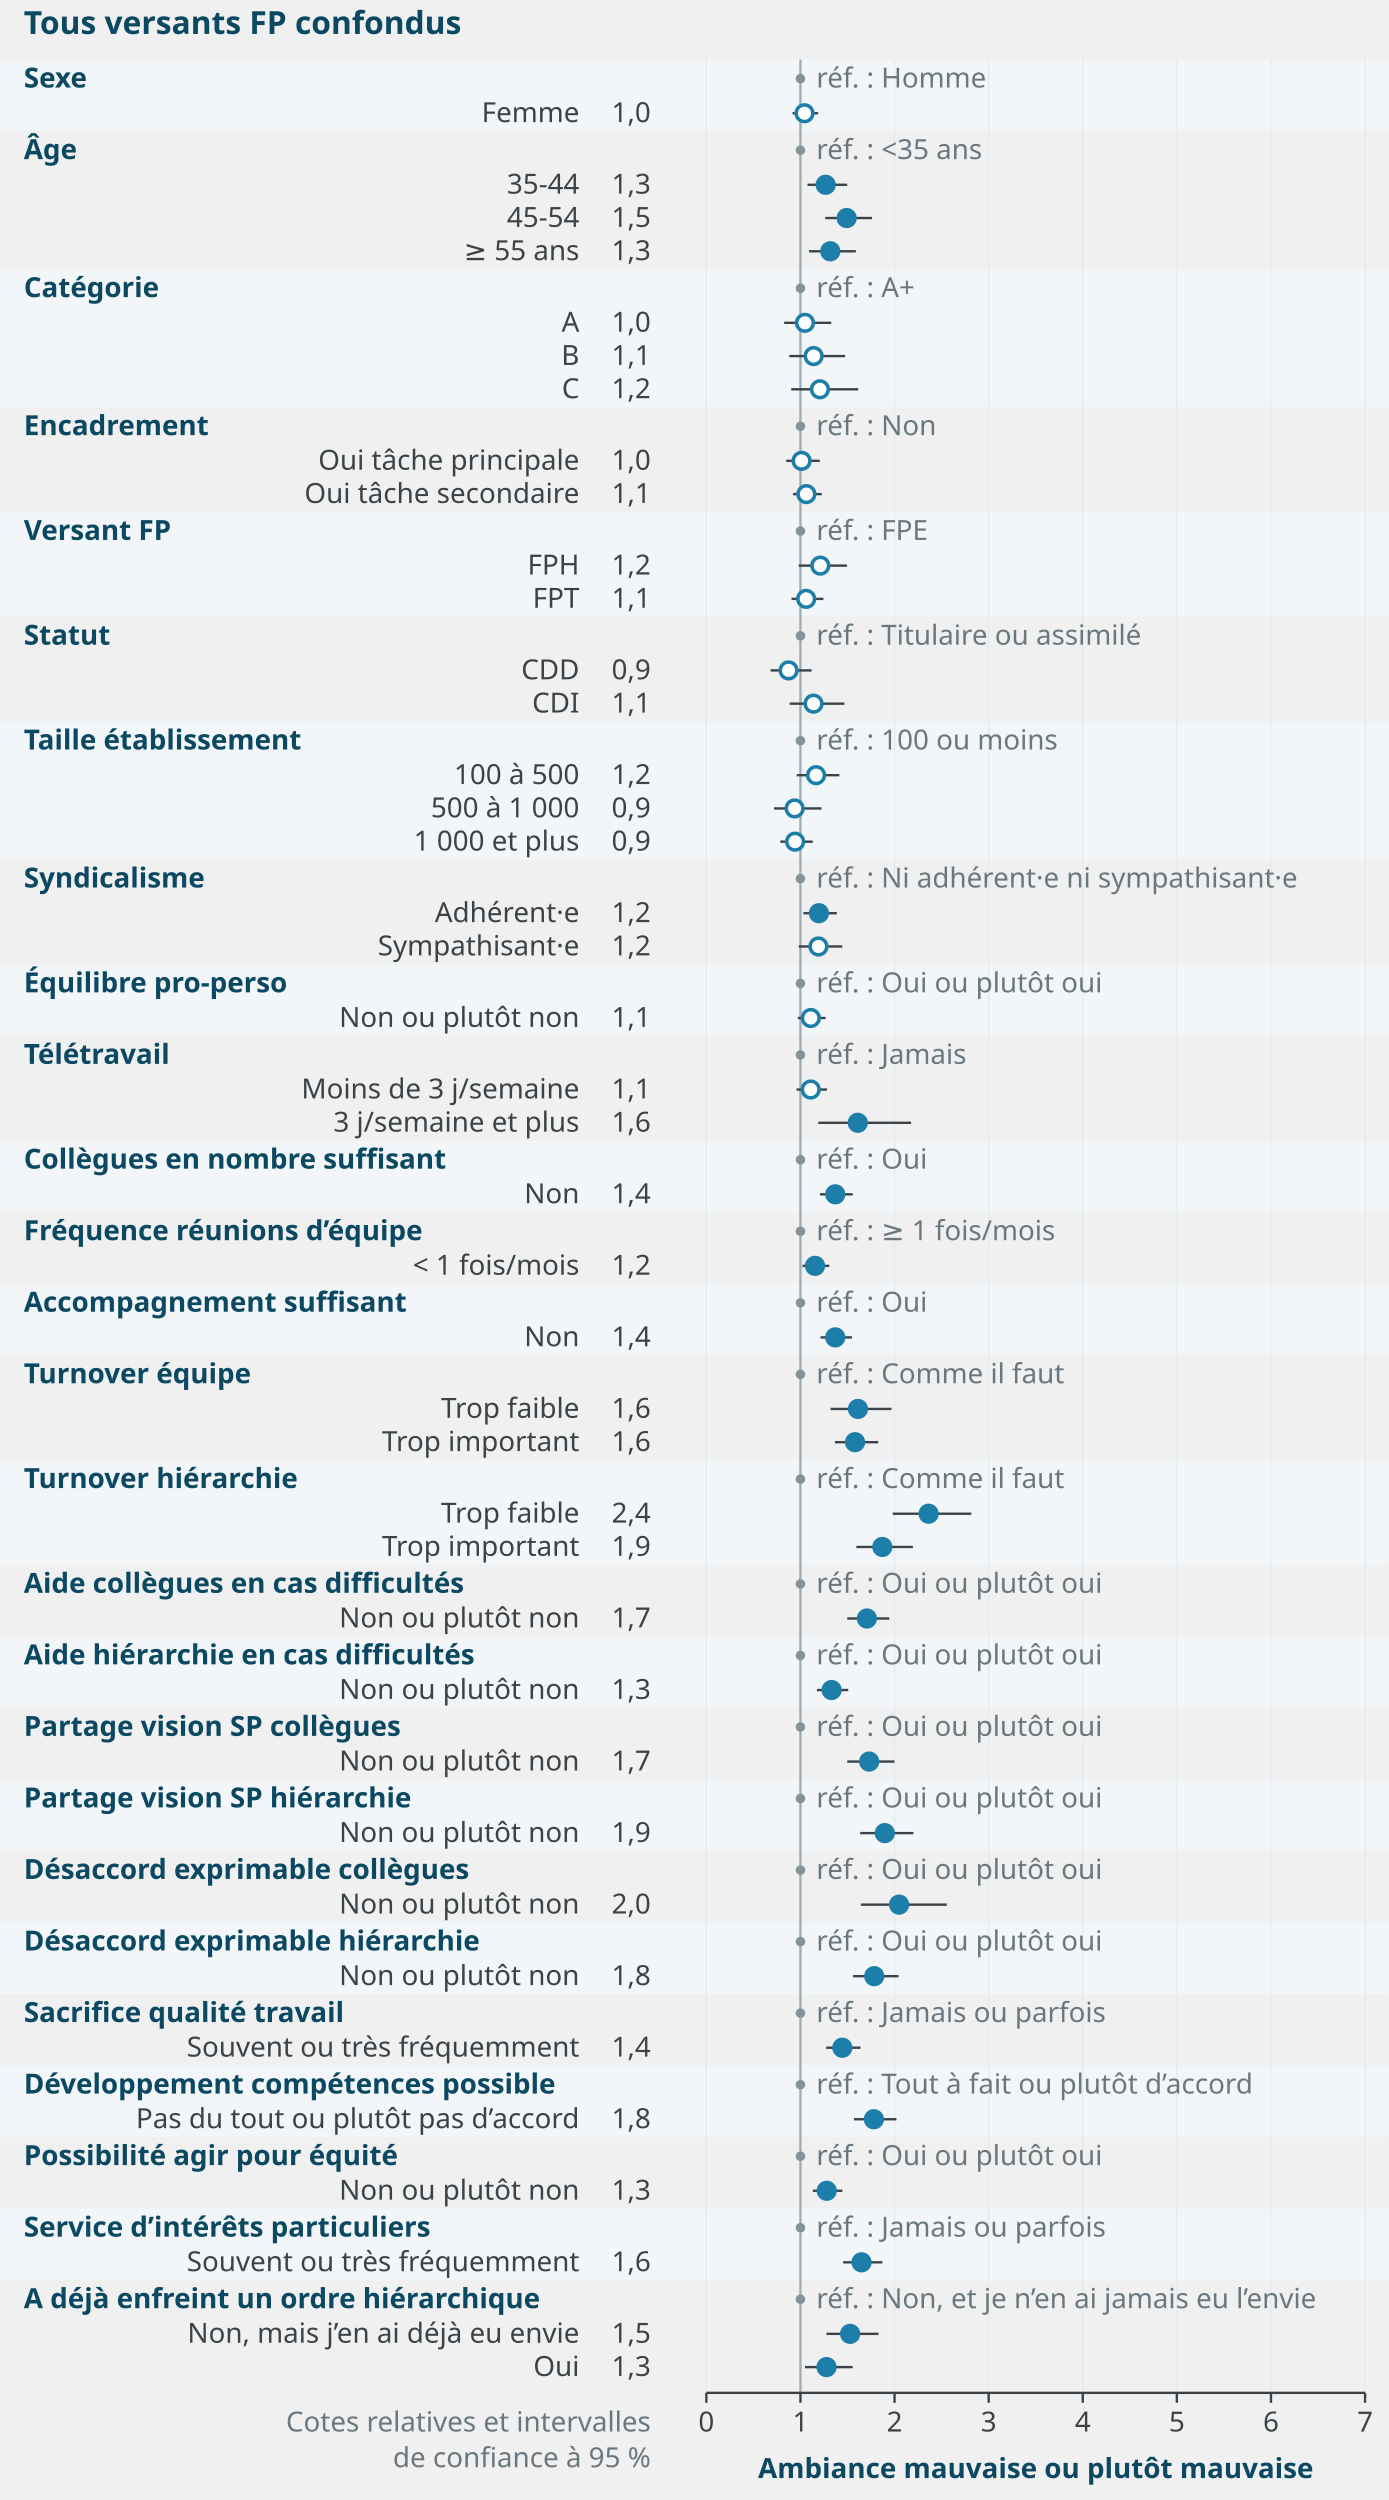
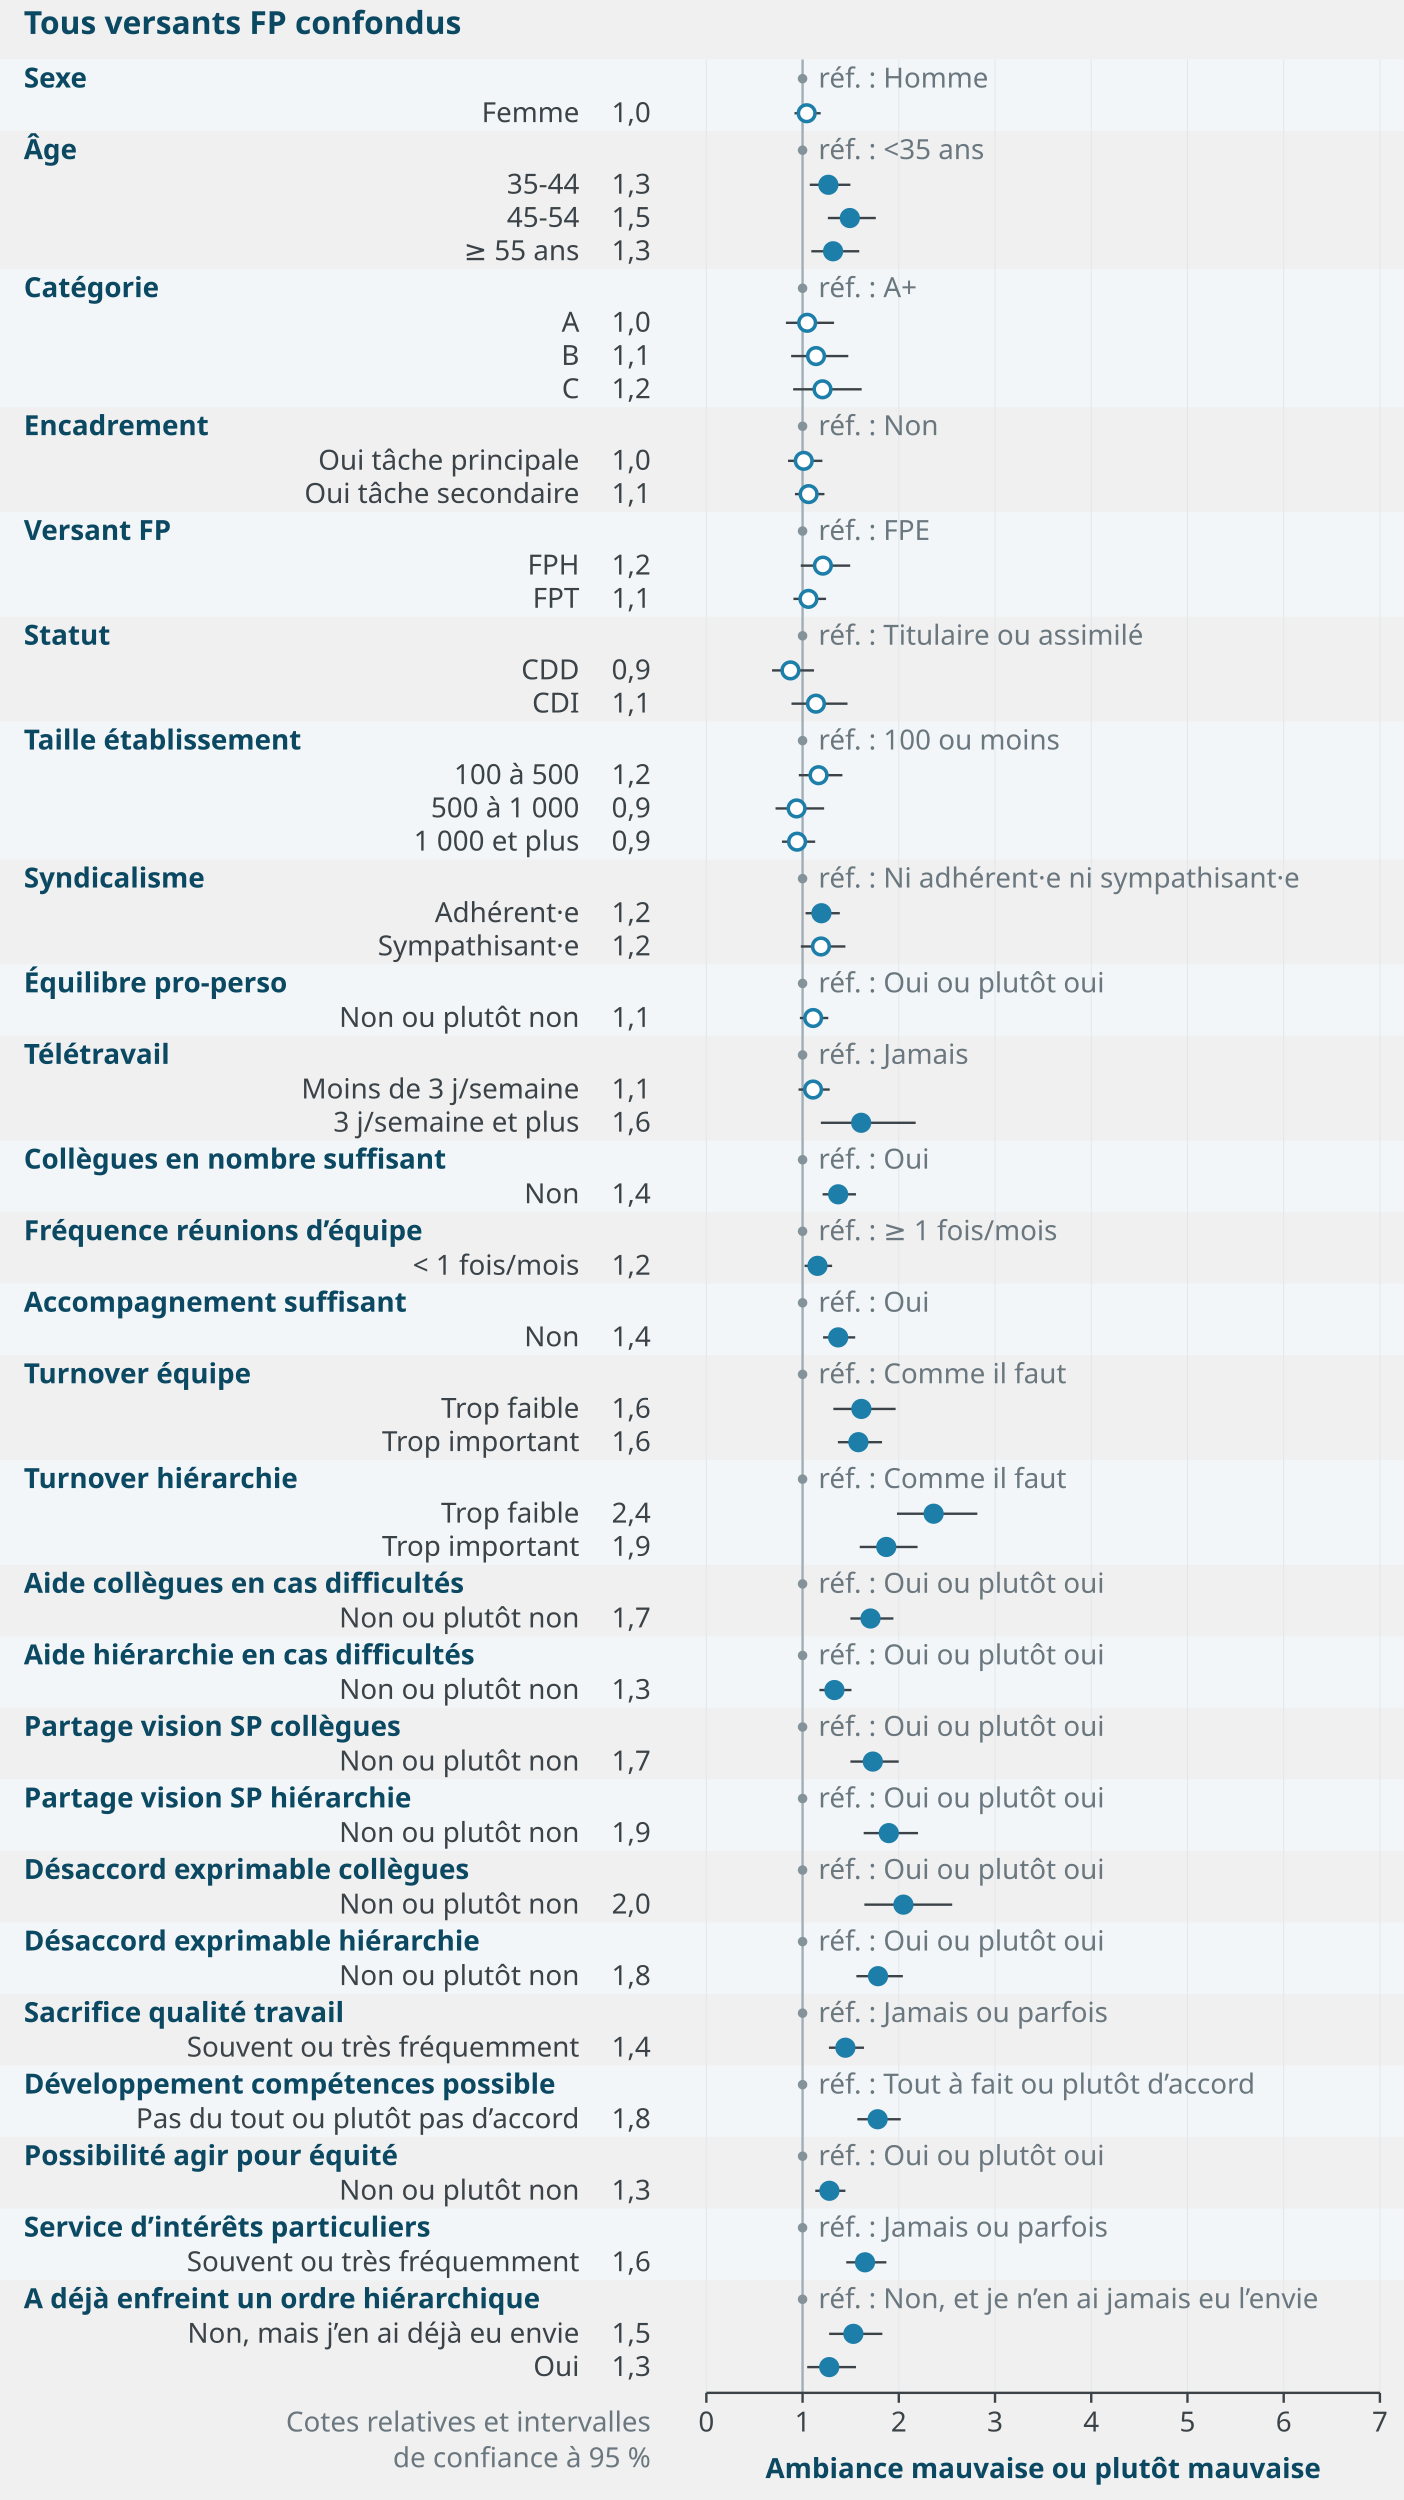
- <svg xmlns="http://www.w3.org/2000/svg" fill="currentColor" font-family="system-ui, sans-serif" font-size="10" text-anchor="middle" width="350pt" height="630pt" viewBox="0 0 350 630" style="font-family: Poppins-Regular, Poppins; font-size: 7px; background: none;">
+ <svg xmlns="http://www.w3.org/2000/svg" fill="currentColor" font-family="system-ui, sans-serif" font-size="10" text-anchor="middle" width="353.738pt" height="630pt" viewBox="0 0 353.738 630" style="font-family: Poppins-Regular, Poppins; font-size: 7px; background: none;">
  <g aria-label="rect" fill="#F2F6F8">
-     <rect x="0" y="15" width="350" height="18.027" />
-     <rect x="0" y="67.811" width="350" height="34.784" />
-     <rect x="0" y="129" width="350" height="26.405" />
-     <rect x="0" y="181.811" width="350" height="34.784" />
-     <rect x="0" y="243" width="350" height="18.027" />
-     <rect x="0" y="287.432" width="350" height="18.027" />
-     <rect x="0" y="323.486" width="350" height="18.027" />
-     <rect x="0" y="367.919" width="350" height="26.405" />
-     <rect x="0" y="412.351" width="350" height="18.027" />
-     <rect x="0" y="448.405" width="350" height="18.027" />
-     <rect x="0" y="484.459" width="350" height="18.027" />
-     <rect x="0" y="520.514" width="350" height="18.027" />
-     <rect x="0" y="556.568" width="350" height="18.027" />
+     <rect x="0" y="15" width="353.738" height="18.027" />
+     <rect x="0" y="67.811" width="353.738" height="34.784" />
+     <rect x="0" y="129" width="353.738" height="26.405" />
+     <rect x="0" y="181.811" width="353.738" height="34.784" />
+     <rect x="0" y="243" width="353.738" height="18.027" />
+     <rect x="0" y="287.432" width="353.738" height="18.027" />
+     <rect x="0" y="323.486" width="353.738" height="18.027" />
+     <rect x="0" y="367.919" width="353.738" height="26.405" />
+     <rect x="0" y="412.351" width="353.738" height="18.027" />
+     <rect x="0" y="448.405" width="353.738" height="18.027" />
+     <rect x="0" y="484.459" width="353.738" height="18.027" />
+     <rect x="0" y="520.514" width="353.738" height="18.027" />
+     <rect x="0" y="556.568" width="353.738" height="18.027" />
  </g>
  <g aria-label="rule" stroke="#E0E7EB" stroke-width="0.25">
    <line x1="178" x2="178" y1="15" y2="603" />
-     <line x1="225.429" x2="225.429" y1="15" y2="603" />
-     <line x1="249.143" x2="249.143" y1="15" y2="603" />
-     <line x1="272.857" x2="272.857" y1="15" y2="603" />
-     <line x1="296.571" x2="296.571" y1="15" y2="603" />
-     <line x1="320.286" x2="320.286" y1="15" y2="603" />
-     <line x1="344" x2="344" y1="15" y2="603" />
+     <line x1="226.497" x2="226.497" y1="15" y2="603" />
+     <line x1="250.745" x2="250.745" y1="15" y2="603" />
+     <line x1="274.993" x2="274.993" y1="15" y2="603" />
+     <line x1="299.241" x2="299.241" y1="15" y2="603" />
+     <line x1="323.49" x2="323.49" y1="15" y2="603" />
+     <line x1="347.738" x2="347.738" y1="15" y2="603" />
  </g>
  <g aria-label="rule" stroke="#A1AEB6" stroke-width="0.6">
-     <line x1="201.714" x2="201.714" y1="15" y2="603" />
+     <line x1="202.248" x2="202.248" y1="15" y2="603" />
  </g>
  <g aria-label="dot" fill="#84929A">
-     <circle cx="201.714" cy="19.824" r="1.2" />
-     <circle cx="201.714" cy="37.851" r="1.2" />
-     <circle cx="201.714" cy="72.635" r="1.2" />
-     <circle cx="201.714" cy="107.419" r="1.2" />
-     <circle cx="201.714" cy="133.824" r="1.2" />
-     <circle cx="201.714" cy="160.23" r="1.2" />
-     <circle cx="201.714" cy="186.635" r="1.2" />
-     <circle cx="201.714" cy="221.419" r="1.2" />
-     <circle cx="201.714" cy="247.824" r="1.2" />
-     <circle cx="201.714" cy="265.851" r="1.2" />
-     <circle cx="201.714" cy="292.257" r="1.2" />
-     <circle cx="201.714" cy="310.284" r="1.2" />
-     <circle cx="201.714" cy="328.311" r="1.2" />
-     <circle cx="201.714" cy="346.338" r="1.2" />
-     <circle cx="201.714" cy="372.743" r="1.2" />
-     <circle cx="201.714" cy="399.149" r="1.2" />
-     <circle cx="201.714" cy="417.176" r="1.2" />
-     <circle cx="201.714" cy="435.203" r="1.2" />
-     <circle cx="201.714" cy="453.23" r="1.2" />
-     <circle cx="201.714" cy="471.257" r="1.2" />
-     <circle cx="201.714" cy="489.284" r="1.2" />
-     <circle cx="201.714" cy="507.311" r="1.2" />
-     <circle cx="201.714" cy="525.338" r="1.2" />
-     <circle cx="201.714" cy="543.365" r="1.2" />
-     <circle cx="201.714" cy="561.392" r="1.2" />
-     <circle cx="201.714" cy="579.419" r="1.2" />
+     <circle cx="202.248" cy="19.824" r="1.2" />
+     <circle cx="202.248" cy="37.851" r="1.2" />
+     <circle cx="202.248" cy="72.635" r="1.2" />
+     <circle cx="202.248" cy="107.419" r="1.2" />
+     <circle cx="202.248" cy="133.824" r="1.2" />
+     <circle cx="202.248" cy="160.23" r="1.2" />
+     <circle cx="202.248" cy="186.635" r="1.2" />
+     <circle cx="202.248" cy="221.419" r="1.2" />
+     <circle cx="202.248" cy="247.824" r="1.2" />
+     <circle cx="202.248" cy="265.851" r="1.2" />
+     <circle cx="202.248" cy="292.257" r="1.2" />
+     <circle cx="202.248" cy="310.284" r="1.2" />
+     <circle cx="202.248" cy="328.311" r="1.2" />
+     <circle cx="202.248" cy="346.338" r="1.2" />
+     <circle cx="202.248" cy="372.743" r="1.2" />
+     <circle cx="202.248" cy="399.149" r="1.2" />
+     <circle cx="202.248" cy="417.176" r="1.2" />
+     <circle cx="202.248" cy="435.203" r="1.2" />
+     <circle cx="202.248" cy="453.23" r="1.2" />
+     <circle cx="202.248" cy="471.257" r="1.2" />
+     <circle cx="202.248" cy="489.284" r="1.2" />
+     <circle cx="202.248" cy="507.311" r="1.2" />
+     <circle cx="202.248" cy="525.338" r="1.2" />
+     <circle cx="202.248" cy="543.365" r="1.2" />
+     <circle cx="202.248" cy="561.392" r="1.2" />
+     <circle cx="202.248" cy="579.419" r="1.2" />
  </g>
  <g aria-label="rule" stroke="#3B4348" stroke-width="0.6">
-     <line x1="199.722" x2="206.173" y1="28.538" y2="28.538" />
-     <line x1="203.493" x2="213.5" y1="46.565" y2="46.565" />
-     <line x1="207.951" x2="219.761" y1="54.943" y2="54.943" />
-     <line x1="203.872" x2="215.682" y1="63.322" y2="63.322" />
-     <line x1="197.612" x2="209.469" y1="81.349" y2="81.349" />
-     <line x1="198.892" x2="212.979" y1="89.727" y2="89.727" />
-     <line x1="199.39" x2="216.275" y1="98.105" y2="98.105" />
-     <line x1="198.133" x2="206.599" y1="116.132" y2="116.132" />
-     <line x1="199.841" x2="207.097" y1="124.511" y2="124.511" />
-     <line x1="201.264" x2="213.453" y1="142.538" y2="142.538" />
-     <line x1="199.461" x2="207.501" y1="150.916" y2="150.916" />
-     <line x1="194.197" x2="204.536" y1="168.943" y2="168.943" />
-     <line x1="198.987" x2="212.789" y1="177.322" y2="177.322" />
-     <line x1="200.789" x2="211.532" y1="195.349" y2="195.349" />
-     <line x1="195.051" x2="207.026" y1="203.727" y2="203.727" />
-     <line x1="196.639" x2="204.821" y1="212.105" y2="212.105" />
-     <line x1="202.449" x2="210.892" y1="230.132" y2="230.132" />
-     <line x1="201.287" x2="212.267" y1="238.511" y2="238.511" />
-     <line x1="201.05" x2="208.046" y1="256.538" y2="256.538" />
-     <line x1="200.718" x2="208.402" y1="274.565" y2="274.565" />
-     <line x1="206.22" x2="229.579" y1="282.943" y2="282.943" />
-     <line x1="206.647" x2="214.876" y1="300.97" y2="300.97" />
-     <line x1="202.212" x2="208.995" y1="318.997" y2="318.997" />
-     <line x1="206.765" x2="214.686" y1="337.024" y2="337.024" />
-     <line x1="209.303" x2="224.646" y1="355.051" y2="355.051" />
-     <line x1="210.417" x2="221.302" y1="363.43" y2="363.43" />
-     <line x1="224.978" x2="244.779" y1="381.457" y2="381.457" />
-     <line x1="215.801" x2="230.053" y1="389.835" y2="389.835" />
-     <line x1="213.5" x2="224.101" y1="407.862" y2="407.862" />
-     <line x1="205.864" x2="213.761" y1="425.889" y2="425.889" />
-     <line x1="213.5" x2="225.405" y1="443.916" y2="443.916" />
-     <line x1="216.773" x2="230.171" y1="461.943" y2="461.943" />
-     <line x1="216.939" x2="238.59" y1="479.97" y2="479.97" />
-     <line x1="214.971" x2="226.425" y1="497.997" y2="497.997" />
-     <line x1="208.212" x2="216.844" y1="516.024" y2="516.024" />
-     <line x1="215.208" x2="225.903" y1="534.051" y2="534.051" />
-     <line x1="204.845" x2="212.267" y1="552.078" y2="552.078" />
-     <line x1="212.481" x2="222.369" y1="570.105" y2="570.105" />
-     <line x1="208.259" x2="221.373" y1="588.132" y2="588.132" />
-     <line x1="202.853" x2="214.876" y1="596.511" y2="596.511" />
+     <line x1="200.211" x2="206.807" y1="28.538" y2="28.538" />
+     <line x1="204.067" x2="214.3" y1="46.565" y2="46.565" />
+     <line x1="208.626" x2="220.701" y1="54.943" y2="54.943" />
+     <line x1="204.455" x2="216.531" y1="63.322" y2="63.322" />
+     <line x1="198.053" x2="210.177" y1="81.349" y2="81.349" />
+     <line x1="199.363" x2="213.766" y1="89.727" y2="89.727" />
+     <line x1="199.872" x2="217.137" y1="98.105" y2="98.105" />
+     <line x1="198.587" x2="207.243" y1="116.132" y2="116.132" />
+     <line x1="200.333" x2="207.753" y1="124.511" y2="124.511" />
+     <line x1="201.788" x2="214.251" y1="142.538" y2="142.538" />
+     <line x1="199.945" x2="208.165" y1="150.916" y2="150.916" />
+     <line x1="194.562" x2="205.134" y1="168.943" y2="168.943" />
+     <line x1="199.46" x2="213.572" y1="177.322" y2="177.322" />
+     <line x1="201.303" x2="212.287" y1="195.349" y2="195.349" />
+     <line x1="195.435" x2="207.68" y1="203.727" y2="203.727" />
+     <line x1="197.059" x2="205.425" y1="212.105" y2="212.105" />
+     <line x1="203" x2="211.632" y1="230.132" y2="230.132" />
+     <line x1="201.812" x2="213.039" y1="238.511" y2="238.511" />
+     <line x1="201.569" x2="208.723" y1="256.538" y2="256.538" />
+     <line x1="201.23" x2="209.086" y1="274.565" y2="274.565" />
+     <line x1="206.855" x2="230.74" y1="282.943" y2="282.943" />
+     <line x1="207.292" x2="215.706" y1="300.97" y2="300.97" />
+     <line x1="202.757" x2="209.693" y1="318.997" y2="318.997" />
+     <line x1="207.413" x2="215.512" y1="337.024" y2="337.024" />
+     <line x1="210.008" x2="225.696" y1="355.051" y2="355.051" />
+     <line x1="211.147" x2="222.277" y1="363.43" y2="363.43" />
+     <line x1="226.036" x2="246.283" y1="381.457" y2="381.457" />
+     <line x1="216.652" x2="231.225" y1="389.835" y2="389.835" />
+     <line x1="214.3" x2="225.139" y1="407.862" y2="407.862" />
+     <line x1="206.492" x2="214.566" y1="425.889" y2="425.889" />
+     <line x1="214.3" x2="226.472" y1="443.916" y2="443.916" />
+     <line x1="217.646" x2="231.346" y1="461.943" y2="461.943" />
+     <line x1="217.816" x2="239.954" y1="479.97" y2="479.97" />
+     <line x1="215.803" x2="227.515" y1="497.997" y2="497.997" />
+     <line x1="208.892" x2="217.719" y1="516.024" y2="516.024" />
+     <line x1="216.046" x2="226.982" y1="534.051" y2="534.051" />
+     <line x1="205.449" x2="213.039" y1="552.078" y2="552.078" />
+     <line x1="213.257" x2="223.369" y1="570.105" y2="570.105" />
+     <line x1="208.941" x2="222.35" y1="588.132" y2="588.132" />
+     <line x1="203.412" x2="215.706" y1="596.511" y2="596.511" />
  </g>
  <g aria-label="dot" stroke="#1C7EA9" stroke-width="0.9">
-     <circle cx="202.734" cy="28.538" r="2.1" fill="#FFFFFF" />
-     <circle cx="208.07" cy="46.565" r="2.1" fill="#1C7EA9" />
-     <circle cx="213.358" cy="54.943" r="2.1" fill="#1C7EA9" />
-     <circle cx="209.232" cy="63.322" r="2.1" fill="#1C7EA9" />
-     <circle cx="202.853" cy="81.349" r="2.1" fill="#FFFFFF" />
-     <circle cx="205.034" cy="89.727" r="2.1" fill="#FFFFFF" />
-     <circle cx="206.623" cy="98.105" r="2.1" fill="#FFFFFF" />
-     <circle cx="201.999" cy="116.132" r="2.1" fill="#FFFFFF" />
-     <circle cx="203.208" cy="124.511" r="2.1" fill="#FFFFFF" />
-     <circle cx="206.718" cy="142.538" r="2.1" fill="#FFFFFF" />
-     <circle cx="203.161" cy="150.916" r="2.1" fill="#FFFFFF" />
-     <circle cx="198.726" cy="168.943" r="2.1" fill="#FFFFFF" />
-     <circle cx="205.011" cy="177.322" r="2.1" fill="#FFFFFF" />
-     <circle cx="205.651" cy="195.349" r="2.1" fill="#FFFFFF" />
-     <circle cx="200.244" cy="203.727" r="2.1" fill="#FFFFFF" />
-     <circle cx="200.363" cy="212.105" r="2.1" fill="#FFFFFF" />
-     <circle cx="206.362" cy="230.132" r="2.1" fill="#1C7EA9" />
-     <circle cx="206.244" cy="238.511" r="2.1" fill="#FFFFFF" />
-     <circle cx="204.323" cy="256.538" r="2.1" fill="#FFFFFF" />
-     <circle cx="204.299" cy="274.565" r="2.1" fill="#FFFFFF" />
-     <circle cx="216.156" cy="282.943" r="2.1" fill="#1C7EA9" />
-     <circle cx="210.489" cy="300.97" r="2.1" fill="#1C7EA9" />
-     <circle cx="205.39" cy="318.997" r="2.1" fill="#1C7EA9" />
-     <circle cx="210.489" cy="337.024" r="2.1" fill="#1C7EA9" />
-     <circle cx="216.204" cy="355.051" r="2.1" fill="#1C7EA9" />
-     <circle cx="215.469" cy="363.43" r="2.1" fill="#1C7EA9" />
-     <circle cx="234.013" cy="381.457" r="2.1" fill="#1C7EA9" />
-     <circle cx="222.346" cy="389.835" r="2.1" fill="#1C7EA9" />
-     <circle cx="218.457" cy="407.862" r="2.1" fill="#1C7EA9" />
-     <circle cx="209.564" cy="425.889" r="2.1" fill="#1C7EA9" />
-     <circle cx="219.026" cy="443.916" r="2.1" fill="#1C7EA9" />
-     <circle cx="222.962" cy="461.943" r="2.1" fill="#1C7EA9" />
-     <circle cx="226.567" cy="479.97" r="2.1" fill="#1C7EA9" />
-     <circle cx="220.306" cy="497.997" r="2.1" fill="#1C7EA9" />
-     <circle cx="212.267" cy="516.024" r="2.1" fill="#1C7EA9" />
-     <circle cx="220.211" cy="534.051" r="2.1" fill="#1C7EA9" />
-     <circle cx="208.331" cy="552.078" r="2.1" fill="#1C7EA9" />
-     <circle cx="217.105" cy="570.105" r="2.1" fill="#1C7EA9" />
-     <circle cx="214.235" cy="588.132" r="2.1" fill="#1C7EA9" />
-     <circle cx="208.283" cy="596.511" r="2.1" fill="#1C7EA9" />
+     <circle cx="203.291" cy="28.538" r="2.1" fill="#FFFFFF" />
+     <circle cx="208.747" cy="46.565" r="2.1" fill="#1C7EA9" />
+     <circle cx="214.154" cy="54.943" r="2.1" fill="#1C7EA9" />
+     <circle cx="209.935" cy="63.322" r="2.1" fill="#1C7EA9" />
+     <circle cx="203.412" cy="81.349" r="2.1" fill="#FFFFFF" />
+     <circle cx="205.643" cy="89.727" r="2.1" fill="#FFFFFF" />
+     <circle cx="207.268" cy="98.105" r="2.1" fill="#FFFFFF" />
+     <circle cx="202.539" cy="116.132" r="2.1" fill="#FFFFFF" />
+     <circle cx="203.776" cy="124.511" r="2.1" fill="#FFFFFF" />
+     <circle cx="207.365" cy="142.538" r="2.1" fill="#FFFFFF" />
+     <circle cx="203.727" cy="150.916" r="2.1" fill="#FFFFFF" />
+     <circle cx="199.193" cy="168.943" r="2.1" fill="#FFFFFF" />
+     <circle cx="205.619" cy="177.322" r="2.1" fill="#FFFFFF" />
+     <circle cx="206.274" cy="195.349" r="2.1" fill="#FFFFFF" />
+     <circle cx="200.745" cy="203.727" r="2.1" fill="#FFFFFF" />
+     <circle cx="200.866" cy="212.105" r="2.1" fill="#FFFFFF" />
+     <circle cx="207.001" cy="230.132" r="2.1" fill="#1C7EA9" />
+     <circle cx="206.88" cy="238.511" r="2.1" fill="#FFFFFF" />
+     <circle cx="204.916" cy="256.538" r="2.1" fill="#FFFFFF" />
+     <circle cx="204.891" cy="274.565" r="2.1" fill="#FFFFFF" />
+     <circle cx="217.015" cy="282.943" r="2.1" fill="#1C7EA9" />
+     <circle cx="211.22" cy="300.97" r="2.1" fill="#1C7EA9" />
+     <circle cx="206.007" cy="318.997" r="2.1" fill="#1C7EA9" />
+     <circle cx="211.22" cy="337.024" r="2.1" fill="#1C7EA9" />
+     <circle cx="217.064" cy="355.051" r="2.1" fill="#1C7EA9" />
+     <circle cx="216.312" cy="363.43" r="2.1" fill="#1C7EA9" />
+     <circle cx="235.274" cy="381.457" r="2.1" fill="#1C7EA9" />
+     <circle cx="223.344" cy="389.835" r="2.1" fill="#1C7EA9" />
+     <circle cx="219.368" cy="407.862" r="2.1" fill="#1C7EA9" />
+     <circle cx="210.274" cy="425.889" r="2.1" fill="#1C7EA9" />
+     <circle cx="219.95" cy="443.916" r="2.1" fill="#1C7EA9" />
+     <circle cx="223.975" cy="461.943" r="2.1" fill="#1C7EA9" />
+     <circle cx="227.66" cy="479.97" r="2.1" fill="#1C7EA9" />
+     <circle cx="221.259" cy="497.997" r="2.1" fill="#1C7EA9" />
+     <circle cx="213.039" cy="516.024" r="2.1" fill="#1C7EA9" />
+     <circle cx="221.162" cy="534.051" r="2.1" fill="#1C7EA9" />
+     <circle cx="209.014" cy="552.078" r="2.1" fill="#1C7EA9" />
+     <circle cx="217.985" cy="570.105" r="2.1" fill="#1C7EA9" />
+     <circle cx="215.051" cy="588.132" r="2.1" fill="#1C7EA9" />
+     <circle cx="208.965" cy="596.511" r="2.1" fill="#1C7EA9" />
  </g>
  <g aria-label="text" fill="#0B4862" text-anchor="start" font-family="Poppins-Bold, Poppins" font-size="7" font-weight="700">
    <text y="0.32em" transform="translate(6,19.82432)">Sexe</text>
    <text y="0.32em" transform="translate(6,37.85135)">Âge</text>
    <text y="0.32em" transform="translate(6,72.63514)">Catégorie</text>
    <text y="0.32em" transform="translate(6,107.4189)">Encadrement</text>
    <text y="0.32em" transform="translate(6,133.8243)">Versant FP</text>
    <text y="0.32em" transform="translate(6,160.2297)">Statut</text>
    <text y="0.32em" transform="translate(6,186.6351)">Taille établissement</text>
    <text y="0.32em" transform="translate(6,221.4189)">Syndicalisme</text>
    <text y="0.32em" transform="translate(6,247.8243)">Équilibre pro-perso</text>
    <text y="0.32em" transform="translate(6,265.8514)">Télétravail</text>
    <text y="0.32em" transform="translate(6,292.2568)">Collègues en nombre suffisant</text>
    <text y="0.32em" transform="translate(6,310.2838)">Fréquence réunions d’équipe</text>
    <text y="0.32em" transform="translate(6,328.3108)">Accompagnement suffisant</text>
    <text y="0.32em" transform="translate(6,346.3378)">Turnover équipe</text>
    <text y="0.32em" transform="translate(6,372.7432)">Turnover hiérarchie</text>
    <text y="0.32em" transform="translate(6,399.1486)">Aide collègues en cas difficultés</text>
    <text y="0.32em" transform="translate(6,417.1757)">Aide hiérarchie en cas difficultés</text>
    <text y="0.32em" transform="translate(6,435.2027)">Partage vision SP collègues</text>
    <text y="0.32em" transform="translate(6,453.2297)">Partage vision SP hiérarchie</text>
    <text y="0.32em" transform="translate(6,471.2568)">Désaccord exprimable collègues</text>
    <text y="0.32em" transform="translate(6,489.2838)">Désaccord exprimable hiérarchie</text>
    <text y="0.32em" transform="translate(6,507.3108)">Sacrifice qualité travail</text>
    <text y="0.32em" transform="translate(6,525.3378)">Développement compétences possible</text>
    <text y="0.32em" transform="translate(6,543.3649)">Possibilité agir pour équité</text>
    <text y="0.32em" transform="translate(6,561.3919)">Service d’intérêts particuliers</text>
    <text y="0.32em" transform="translate(6,579.4189)">A déjà enfreint un ordre hiérarchique</text>
  </g>
  <g aria-label="text" fill="#6A777F" text-anchor="start" font-size="7">
-     <text y="0.32em" transform="translate(205.7143,19.82432)">réf. : Homme</text>
-     <text y="0.32em" transform="translate(205.7143,37.85135)">réf. : &lt;35 ans</text>
-     <text y="0.32em" transform="translate(205.7143,72.63514)">réf. : A+</text>
-     <text y="0.32em" transform="translate(205.7143,107.4189)">réf. : Non</text>
-     <text y="0.32em" transform="translate(205.7143,133.8243)">réf. : FPE</text>
-     <text y="0.32em" transform="translate(205.7143,160.2297)">réf. : Titulaire ou assimilé</text>
-     <text y="0.32em" transform="translate(205.7143,186.6351)">réf. : 100 ou moins</text>
-     <text y="0.32em" transform="translate(205.7143,221.4189)">réf. : Ni adhérent·e ni sympathisant·e</text>
-     <text y="0.32em" transform="translate(205.7143,247.8243)">réf. : Oui ou plutôt oui</text>
-     <text y="0.32em" transform="translate(205.7143,265.8514)">réf. : Jamais</text>
-     <text y="0.32em" transform="translate(205.7143,292.2568)">réf. : Oui</text>
-     <text y="0.32em" transform="translate(205.7143,310.2838)">réf. : ≥ 1 fois/mois</text>
-     <text y="0.32em" transform="translate(205.7143,328.3108)">réf. : Oui</text>
-     <text y="0.32em" transform="translate(205.7143,346.3378)">réf. : Comme il faut</text>
-     <text y="0.32em" transform="translate(205.7143,372.7432)">réf. : Comme il faut</text>
-     <text y="0.32em" transform="translate(205.7143,399.1486)">réf. : Oui ou plutôt oui</text>
-     <text y="0.32em" transform="translate(205.7143,417.1757)">réf. : Oui ou plutôt oui</text>
-     <text y="0.32em" transform="translate(205.7143,435.2027)">réf. : Oui ou plutôt oui</text>
-     <text y="0.32em" transform="translate(205.7143,453.2297)">réf. : Oui ou plutôt oui</text>
-     <text y="0.32em" transform="translate(205.7143,471.2568)">réf. : Oui ou plutôt oui</text>
-     <text y="0.32em" transform="translate(205.7143,489.2838)">réf. : Oui ou plutôt oui</text>
-     <text y="0.32em" transform="translate(205.7143,507.3108)">réf. : Jamais ou parfois</text>
-     <text y="0.32em" transform="translate(205.7143,525.3378)">réf. : Tout à fait ou plutôt d’accord</text>
-     <text y="0.32em" transform="translate(205.7143,543.3649)">réf. : Oui ou plutôt oui</text>
-     <text y="0.32em" transform="translate(205.7143,561.3919)">réf. : Jamais ou parfois</text>
-     <text y="0.32em" transform="translate(205.7143,579.4189)">réf. : Non, et je n’en ai jamais eu l’envie</text>
+     <text y="0.32em" transform="translate(206.2483,19.82432)">réf. : Homme</text>
+     <text y="0.32em" transform="translate(206.2483,37.85135)">réf. : &lt;35 ans</text>
+     <text y="0.32em" transform="translate(206.2483,72.63514)">réf. : A+</text>
+     <text y="0.32em" transform="translate(206.2483,107.4189)">réf. : Non</text>
+     <text y="0.32em" transform="translate(206.2483,133.8243)">réf. : FPE</text>
+     <text y="0.32em" transform="translate(206.2483,160.2297)">réf. : Titulaire ou assimilé</text>
+     <text y="0.32em" transform="translate(206.2483,186.6351)">réf. : 100 ou moins</text>
+     <text y="0.32em" transform="translate(206.2483,221.4189)">réf. : Ni adhérent·e ni sympathisant·e</text>
+     <text y="0.32em" transform="translate(206.2483,247.8243)">réf. : Oui ou plutôt oui</text>
+     <text y="0.32em" transform="translate(206.2483,265.8514)">réf. : Jamais</text>
+     <text y="0.32em" transform="translate(206.2483,292.2568)">réf. : Oui</text>
+     <text y="0.32em" transform="translate(206.2483,310.2838)">réf. : ≥ 1 fois/mois</text>
+     <text y="0.32em" transform="translate(206.2483,328.3108)">réf. : Oui</text>
+     <text y="0.32em" transform="translate(206.2483,346.3378)">réf. : Comme il faut</text>
+     <text y="0.32em" transform="translate(206.2483,372.7432)">réf. : Comme il faut</text>
+     <text y="0.32em" transform="translate(206.2483,399.1486)">réf. : Oui ou plutôt oui</text>
+     <text y="0.32em" transform="translate(206.2483,417.1757)">réf. : Oui ou plutôt oui</text>
+     <text y="0.32em" transform="translate(206.2483,435.2027)">réf. : Oui ou plutôt oui</text>
+     <text y="0.32em" transform="translate(206.2483,453.2297)">réf. : Oui ou plutôt oui</text>
+     <text y="0.32em" transform="translate(206.2483,471.2568)">réf. : Oui ou plutôt oui</text>
+     <text y="0.32em" transform="translate(206.2483,489.2838)">réf. : Oui ou plutôt oui</text>
+     <text y="0.32em" transform="translate(206.2483,507.3108)">réf. : Jamais ou parfois</text>
+     <text y="0.32em" transform="translate(206.2483,525.3378)">réf. : Tout à fait ou plutôt d’accord</text>
+     <text y="0.32em" transform="translate(206.2483,543.3649)">réf. : Oui ou plutôt oui</text>
+     <text y="0.32em" transform="translate(206.2483,561.3919)">réf. : Jamais ou parfois</text>
+     <text y="0.32em" transform="translate(206.2483,579.4189)">réf. : Non, et je n’en ai jamais eu l’envie</text>
  </g>
  <g aria-label="text" fill="#3B4348" text-anchor="end" font-size="7">
    <text y="0.32em" transform="translate(146,28.53784)">Femme</text>
    <text y="0.32em" transform="translate(146,46.56486)">35-44</text>
    <text y="0.32em" transform="translate(146,54.94324)">45-54</text>
    <text y="0.32em" transform="translate(146,63.32162)">≥ 55 ans</text>
    <text y="0.32em" transform="translate(146,81.34865)">A</text>
    <text y="0.32em" transform="translate(146,89.72703)">B</text>
    <text y="0.32em" transform="translate(146,98.10541)">C</text>
    <text y="0.32em" transform="translate(146,116.1324)">Oui tâche principale</text>
    <text y="0.32em" transform="translate(146,124.5108)">Oui tâche secondaire</text>
    <text y="0.32em" transform="translate(146,142.5378)">FPH</text>
    <text y="0.32em" transform="translate(146,150.9162)">FPT</text>
    <text y="0.32em" transform="translate(146,168.9432)">CDD</text>
    <text y="0.32em" transform="translate(146,177.3216)">CDI</text>
    <text y="0.32em" transform="translate(146,195.3486)">100 à 500</text>
    <text y="0.32em" transform="translate(146,203.727)">500 à 1 000</text>
    <text y="0.32em" transform="translate(146,212.1054)">1 000 et plus</text>
    <text y="0.32em" transform="translate(146,230.1324)">Adhérent·e</text>
    <text y="0.32em" transform="translate(146,238.5108)">Sympathisant·e</text>
    <text y="0.32em" transform="translate(146,256.5378)">Non ou plutôt non</text>
    <text y="0.32em" transform="translate(146,274.5649)">Moins de 3 j/semaine</text>
    <text y="0.32em" transform="translate(146,282.9432)">3 j/semaine et plus</text>
    <text y="0.32em" transform="translate(146,300.9703)">Non</text>
    <text y="0.32em" transform="translate(146,318.9973)">&lt; 1 fois/mois</text>
    <text y="0.32em" transform="translate(146,337.0243)">Non</text>
    <text y="0.32em" transform="translate(146,355.0514)">Trop faible</text>
    <text y="0.32em" transform="translate(146,363.4297)">Trop important</text>
    <text y="0.32em" transform="translate(146,381.4568)">Trop faible</text>
    <text y="0.32em" transform="translate(146,389.8351)">Trop important</text>
    <text y="0.32em" transform="translate(146,407.8622)">Non ou plutôt non</text>
    <text y="0.32em" transform="translate(146,425.8892)">Non ou plutôt non</text>
    <text y="0.32em" transform="translate(146,443.9162)">Non ou plutôt non</text>
    <text y="0.32em" transform="translate(146,461.9432)">Non ou plutôt non</text>
    <text y="0.32em" transform="translate(146,479.9703)">Non ou plutôt non</text>
    <text y="0.32em" transform="translate(146,497.9973)">Non ou plutôt non</text>
    <text y="0.32em" transform="translate(146,516.0243)">Souvent ou très fréquemment</text>
    <text y="0.32em" transform="translate(146,534.0514)">Pas du tout ou plutôt pas d’accord</text>
    <text y="0.32em" transform="translate(146,552.0784)">Non ou plutôt non</text>
    <text y="0.32em" transform="translate(146,570.1054)">Souvent ou très fréquemment</text>
    <text y="0.32em" transform="translate(146,588.1324)">Non, mais j’en ai déjà eu envie</text>
    <text y="0.32em" transform="translate(146,596.5108)">Oui</text>
  </g>
  <g aria-label="text" fill="#3B4348" text-anchor="end" font-size="7">
    <text y="0.32em" transform="translate(164,28.53784)">1,0</text>
    <text y="0.32em" transform="translate(164,46.56486)">1,3</text>
    <text y="0.32em" transform="translate(164,54.94324)">1,5</text>
    <text y="0.32em" transform="translate(164,63.32162)">1,3</text>
    <text y="0.32em" transform="translate(164,81.34865)">1,0</text>
    <text y="0.32em" transform="translate(164,89.72703)">1,1</text>
    <text y="0.32em" transform="translate(164,98.10541)">1,2</text>
    <text y="0.32em" transform="translate(164,116.1324)">1,0</text>
    <text y="0.32em" transform="translate(164,124.5108)">1,1</text>
    <text y="0.32em" transform="translate(164,142.5378)">1,2</text>
    <text y="0.32em" transform="translate(164,150.9162)">1,1</text>
    <text y="0.32em" transform="translate(164,168.9432)">0,9</text>
    <text y="0.32em" transform="translate(164,177.3216)">1,1</text>
    <text y="0.32em" transform="translate(164,195.3486)">1,2</text>
    <text y="0.32em" transform="translate(164,203.727)">0,9</text>
    <text y="0.32em" transform="translate(164,212.1054)">0,9</text>
    <text y="0.32em" transform="translate(164,230.1324)">1,2</text>
    <text y="0.32em" transform="translate(164,238.5108)">1,2</text>
    <text y="0.32em" transform="translate(164,256.5378)">1,1</text>
    <text y="0.32em" transform="translate(164,274.5649)">1,1</text>
    <text y="0.32em" transform="translate(164,282.9432)">1,6</text>
    <text y="0.32em" transform="translate(164,300.9703)">1,4</text>
    <text y="0.32em" transform="translate(164,318.9973)">1,2</text>
    <text y="0.32em" transform="translate(164,337.0243)">1,4</text>
    <text y="0.32em" transform="translate(164,355.0514)">1,6</text>
    <text y="0.32em" transform="translate(164,363.4297)">1,6</text>
    <text y="0.32em" transform="translate(164,381.4568)">2,4</text>
    <text y="0.32em" transform="translate(164,389.8351)">1,9</text>
    <text y="0.32em" transform="translate(164,407.8622)">1,7</text>
    <text y="0.32em" transform="translate(164,425.8892)">1,3</text>
    <text y="0.32em" transform="translate(164,443.9162)">1,7</text>
    <text y="0.32em" transform="translate(164,461.9432)">1,9</text>
    <text y="0.32em" transform="translate(164,479.9703)">2,0</text>
    <text y="0.32em" transform="translate(164,497.9973)">1,8</text>
    <text y="0.32em" transform="translate(164,516.0243)">1,4</text>
    <text y="0.32em" transform="translate(164,534.0514)">1,8</text>
    <text y="0.32em" transform="translate(164,552.0784)">1,3</text>
    <text y="0.32em" transform="translate(164,570.1054)">1,6</text>
    <text y="0.32em" transform="translate(164,588.1324)">1,5</text>
    <text y="0.32em" transform="translate(164,596.5108)">1,3</text>
  </g>
  <g aria-label="text" fill="#0B4862" text-anchor="start" font-family="Poppins-Bold, Poppins" font-size="8" font-weight="700">
    <text y="0.32em" transform="translate(6,6)">Tous versants FP confondus</text>
  </g>
  <g aria-label="rule" stroke="#3B4348" stroke-width="0.6">
-     <line x1="178" x2="344" y1="603" y2="603" />
+     <line x1="178" x2="347.738" y1="603" y2="603" />
  </g>
  <g aria-label="rule" stroke="#3B4348" stroke-width="0.6">
    <line x1="178" x2="178" y1="603" y2="605.5" />
-     <line x1="201.714" x2="201.714" y1="603" y2="605.5" />
-     <line x1="225.429" x2="225.429" y1="603" y2="605.5" />
-     <line x1="249.143" x2="249.143" y1="603" y2="605.5" />
-     <line x1="272.857" x2="272.857" y1="603" y2="605.5" />
-     <line x1="296.571" x2="296.571" y1="603" y2="605.5" />
-     <line x1="320.286" x2="320.286" y1="603" y2="605.5" />
-     <line x1="344" x2="344" y1="603" y2="605.5" />
+     <line x1="202.248" x2="202.248" y1="603" y2="605.5" />
+     <line x1="226.497" x2="226.497" y1="603" y2="605.5" />
+     <line x1="250.745" x2="250.745" y1="603" y2="605.5" />
+     <line x1="274.993" x2="274.993" y1="603" y2="605.5" />
+     <line x1="299.241" x2="299.241" y1="603" y2="605.5" />
+     <line x1="323.49" x2="323.49" y1="603" y2="605.5" />
+     <line x1="347.738" x2="347.738" y1="603" y2="605.5" />
  </g>
  <g aria-label="text" fill="#3B4348" font-size="7">
    <text y="0.32em" transform="translate(178,610.5)">0</text>
-     <text y="0.32em" transform="translate(201.7143,610.5)">1</text>
-     <text y="0.32em" transform="translate(225.4286,610.5)">2</text>
-     <text y="0.32em" transform="translate(249.1429,610.5)">3</text>
-     <text y="0.32em" transform="translate(272.8571,610.5)">4</text>
-     <text y="0.32em" transform="translate(296.5714,610.5)">5</text>
-     <text y="0.32em" transform="translate(320.2857,610.5)">6</text>
-     <text y="0.32em" transform="translate(344,610.5)">7</text>
+     <text y="0.32em" transform="translate(202.2483,610.5)">1</text>
+     <text y="0.32em" transform="translate(226.4966,610.5)">2</text>
+     <text y="0.32em" transform="translate(250.7449,610.5)">3</text>
+     <text y="0.32em" transform="translate(274.9931,610.5)">4</text>
+     <text y="0.32em" transform="translate(299.2414,610.5)">5</text>
+     <text y="0.32em" transform="translate(323.4897,610.5)">6</text>
+     <text y="0.32em" transform="translate(347.738,610.5)">7</text>
  </g>
  <g aria-label="text" fill="#6A777F" text-anchor="end" font-size="7">
    <text y="0.32em" transform="translate(164,610.5)">Cotes relatives et intervalles</text>
  </g>
  <g aria-label="text" fill="#6A777F" text-anchor="end" font-size="7">
    <text y="0.32em" transform="translate(164,619.5)">de confiance à 95 %</text>
  </g>
  <g aria-label="text" fill="#0B4862" font-family="Poppins-Bold, Poppins" font-size="7" font-weight="700" transform="translate(0,-3.5)">
-     <text y="0.71em" transform="translate(261,623)">Ambiance mauvaise ou plutôt mauvaise</text>
+     <text y="0.71em" transform="translate(262.869,623)">Ambiance mauvaise ou plutôt mauvaise</text>
  </g>
</svg>
